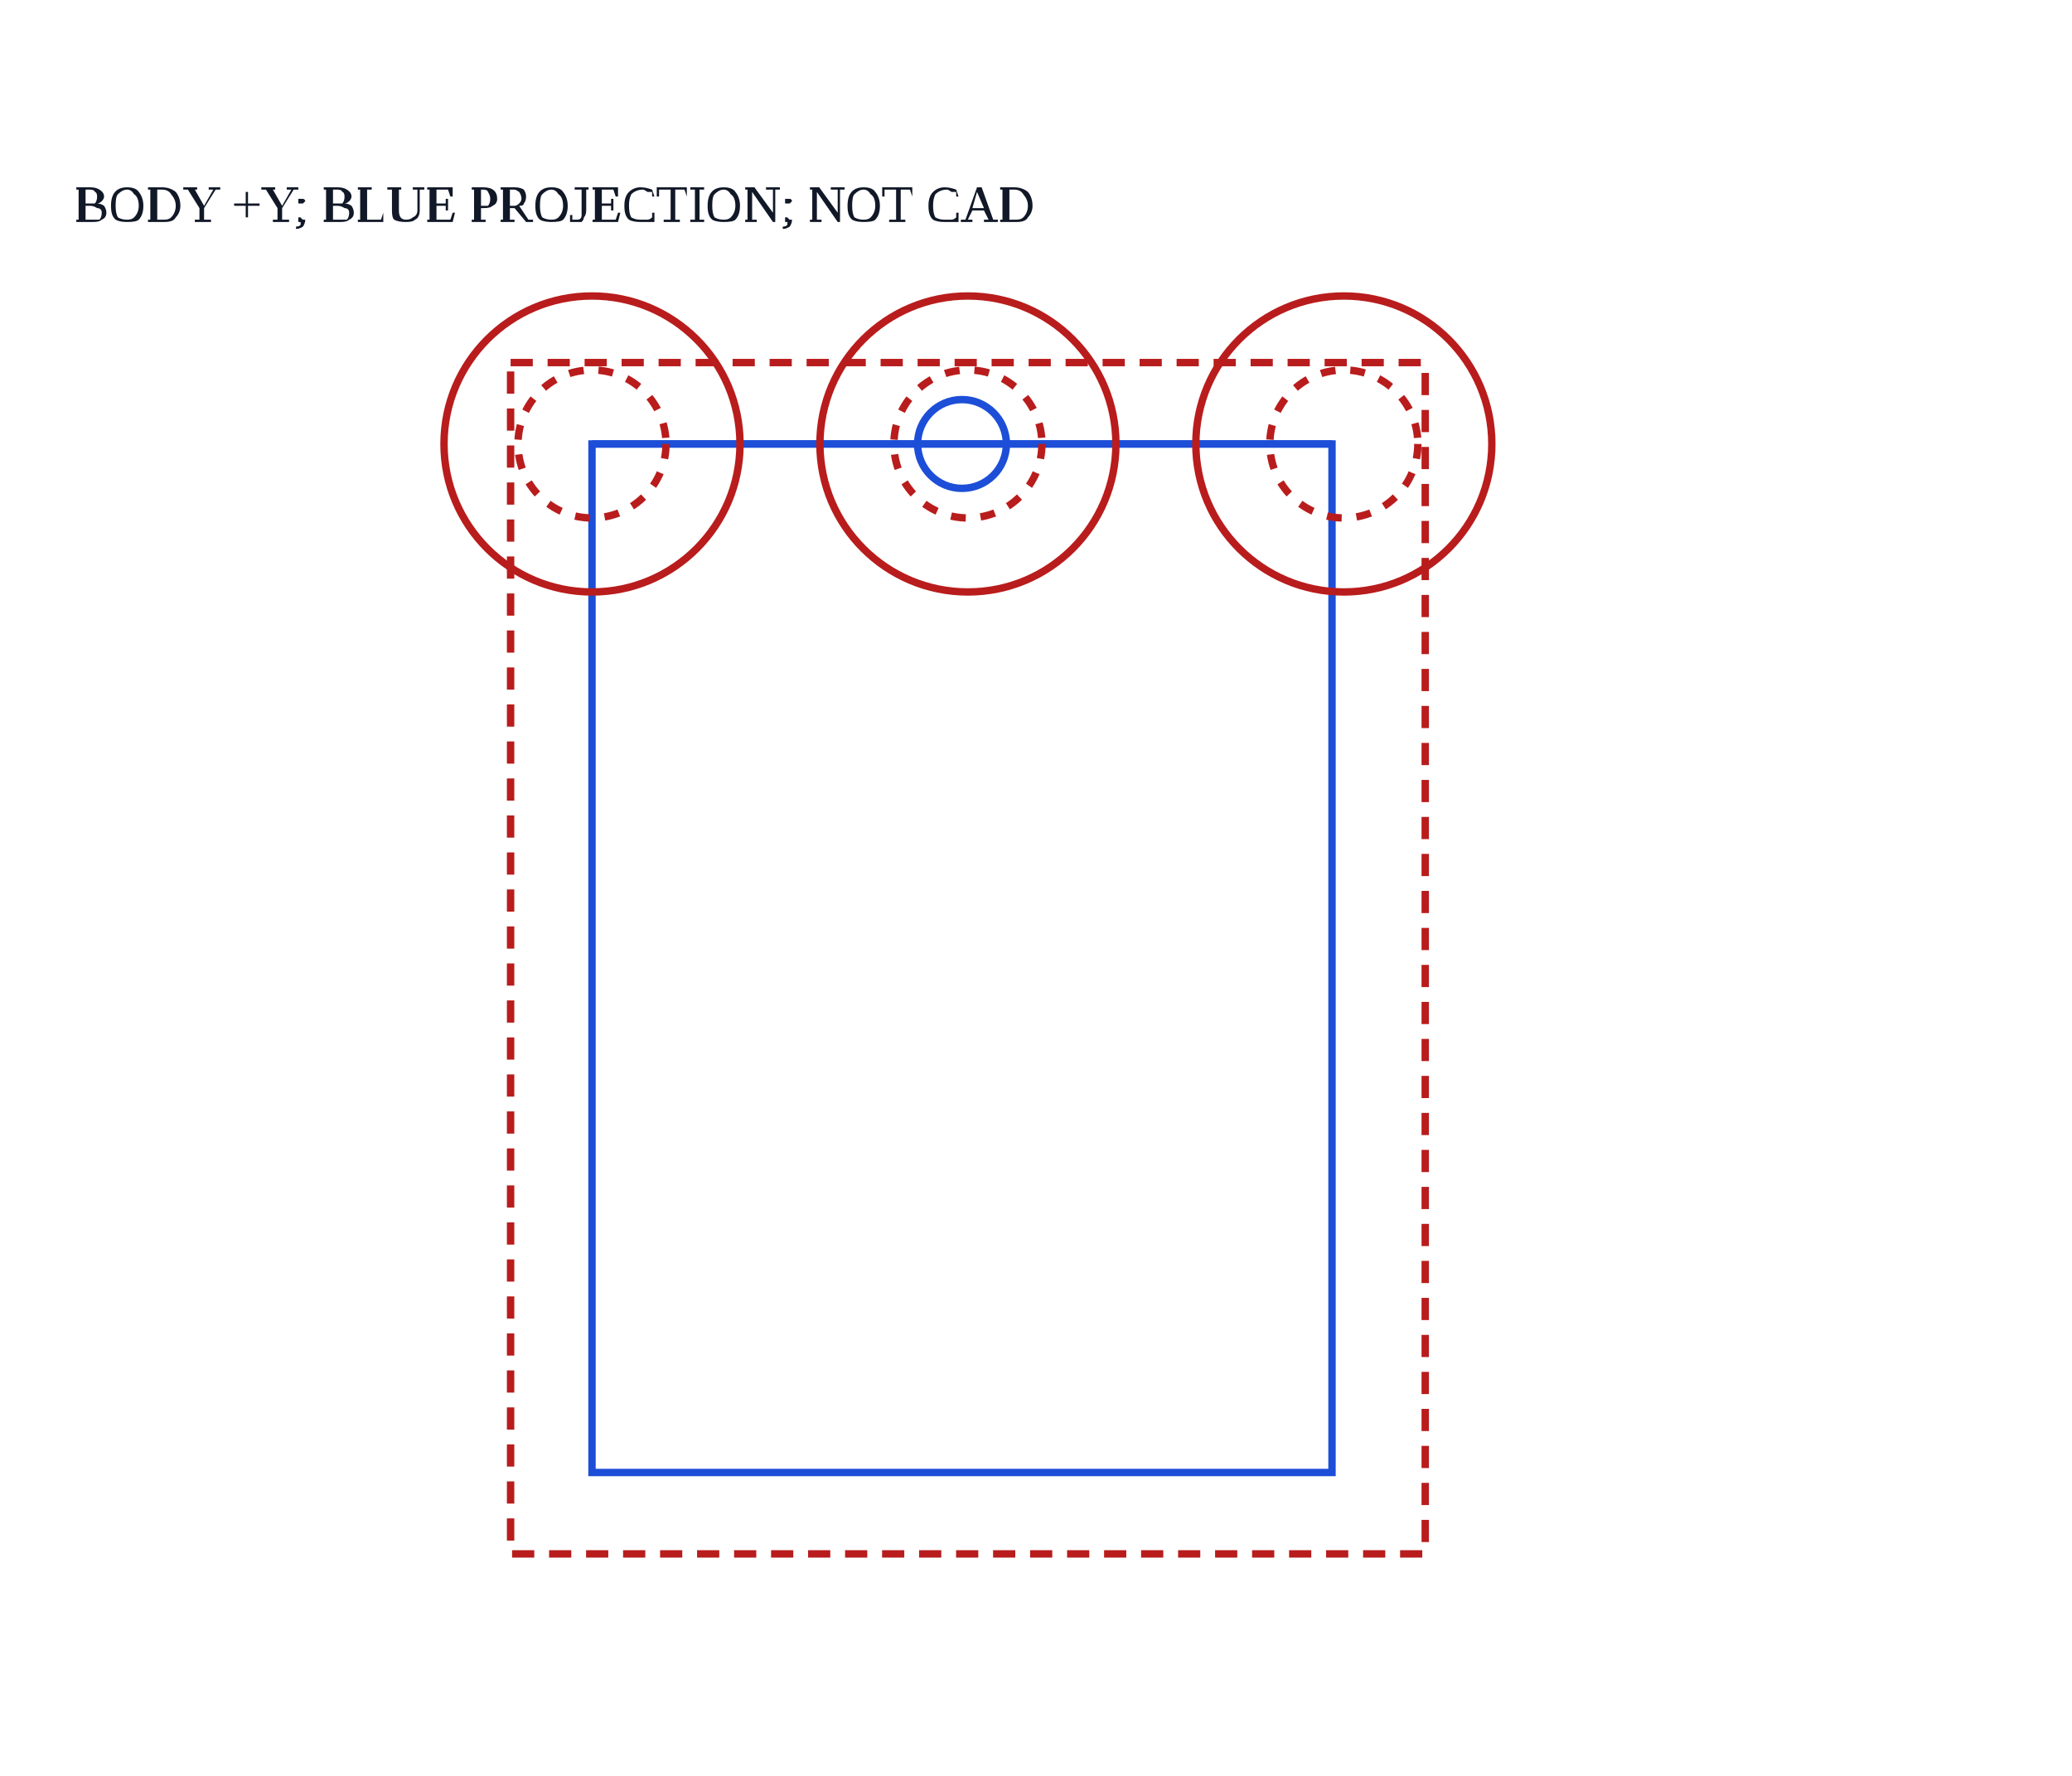
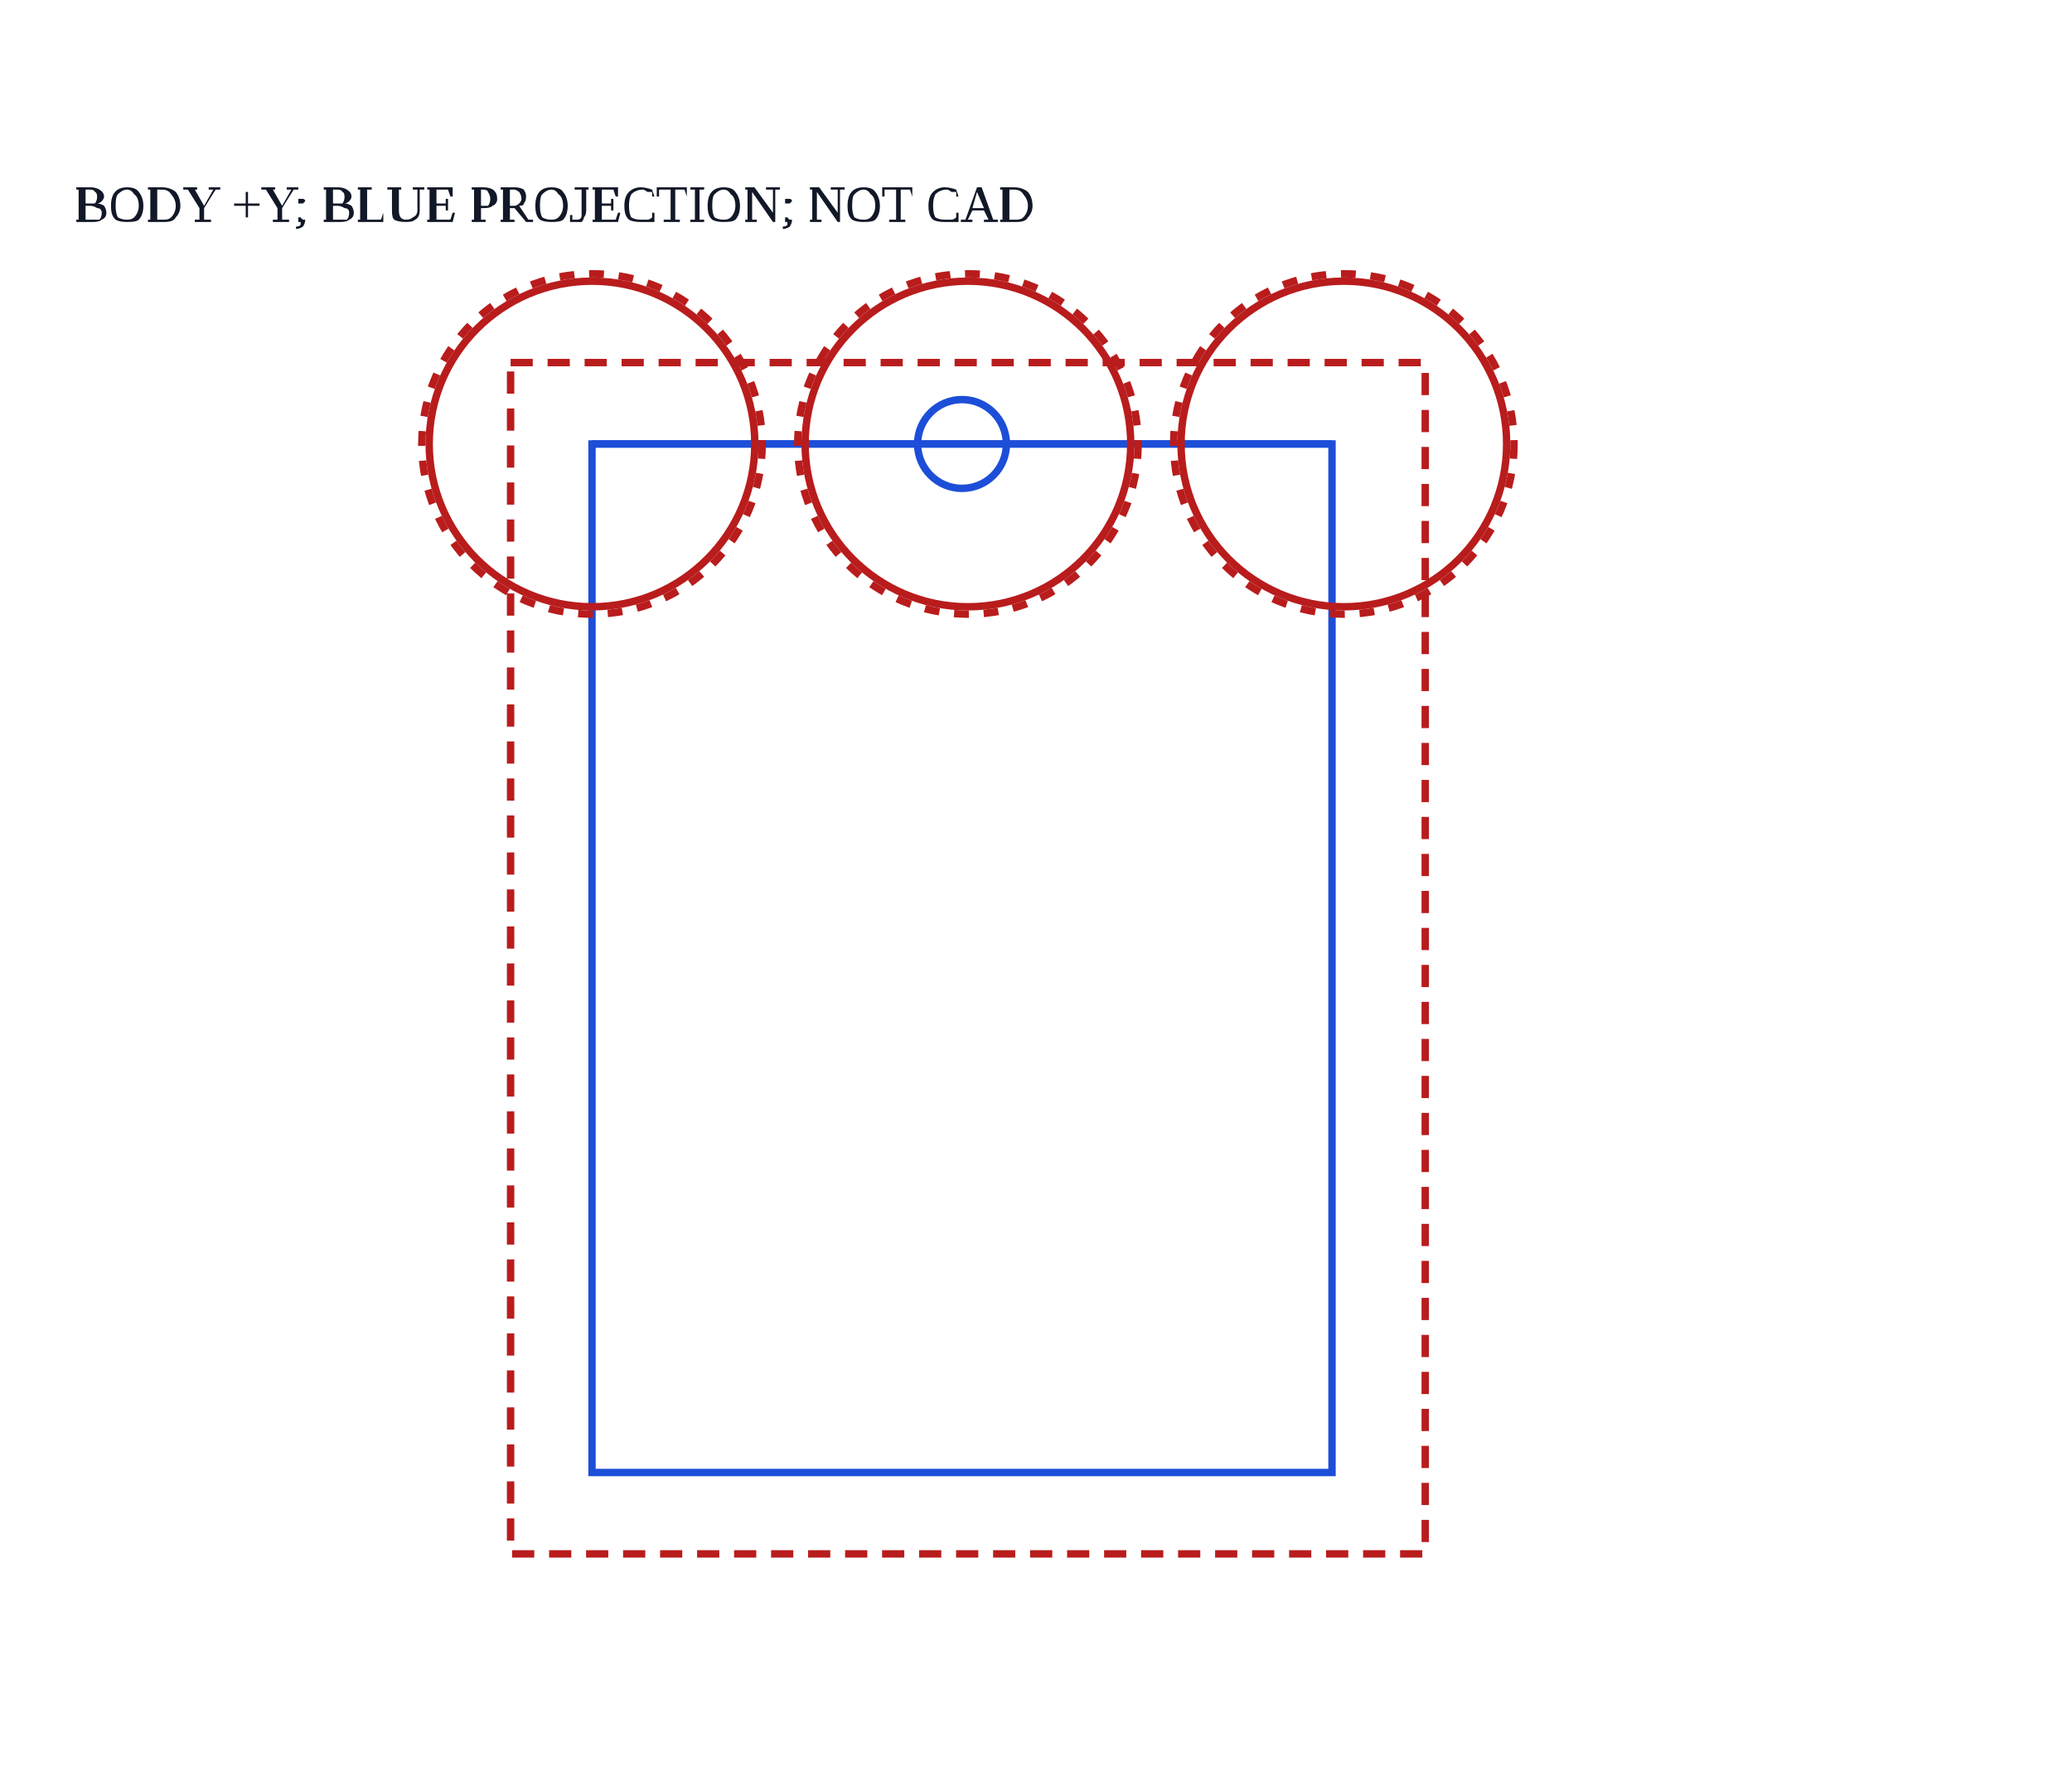
<svg xmlns="http://www.w3.org/2000/svg" width="14mm" height="12mm" viewBox="-4 -3 14 12">
  <g id="package-drawing" fill="none" stroke="#1d4ed8" stroke-width="0.05">
    <rect x="0" y="0" width="5" height="6.95" />
    <line x1="0" y1="0" x2="5" y2="0" />
    <circle cx="2.5" cy="0" r="0.3" />
  </g>
  <g id="project-footprint" fill="none" stroke="#b91c1c" stroke-width="0.05">
-     <circle cx="0" cy="0" r="1" />
-     <circle cx="2.54" cy="0" r="1" />
-     <circle cx="5.08" cy="0" r="1" />
-     <circle cx="0" cy="0" r="0.5" stroke-dasharray="0.1 0.1" />
-     <circle cx="2.54" cy="0" r="0.5" stroke-dasharray="0.1 0.1" />
-     <circle cx="5.08" cy="0" r="0.5" stroke-dasharray="0.1 0.1" />
+     <circle cx="0" cy="0" r="1.1" />
+     <circle cx="2.54" cy="0" r="1.1" />
+     <circle cx="5.08" cy="0" r="1.1" />
+     <circle cx="0" cy="0" r="1.15" stroke-dasharray="0.1 0.1" />
+     <circle cx="2.54" cy="0" r="1.15" stroke-dasharray="0.1 0.1" />
+     <circle cx="5.08" cy="0" r="1.15" stroke-dasharray="0.1 0.1" />
    <rect x="-0.55" y="-0.55" width="6.18" height="8.05" stroke-dasharray="0.15 0.1" />
    <text x="-3.5" y="-1.5" fill="#111827" stroke="none" font-size="0.35">BODY +Y; BLUE PROJECTION; NOT CAD</text>
  </g>
</svg>
